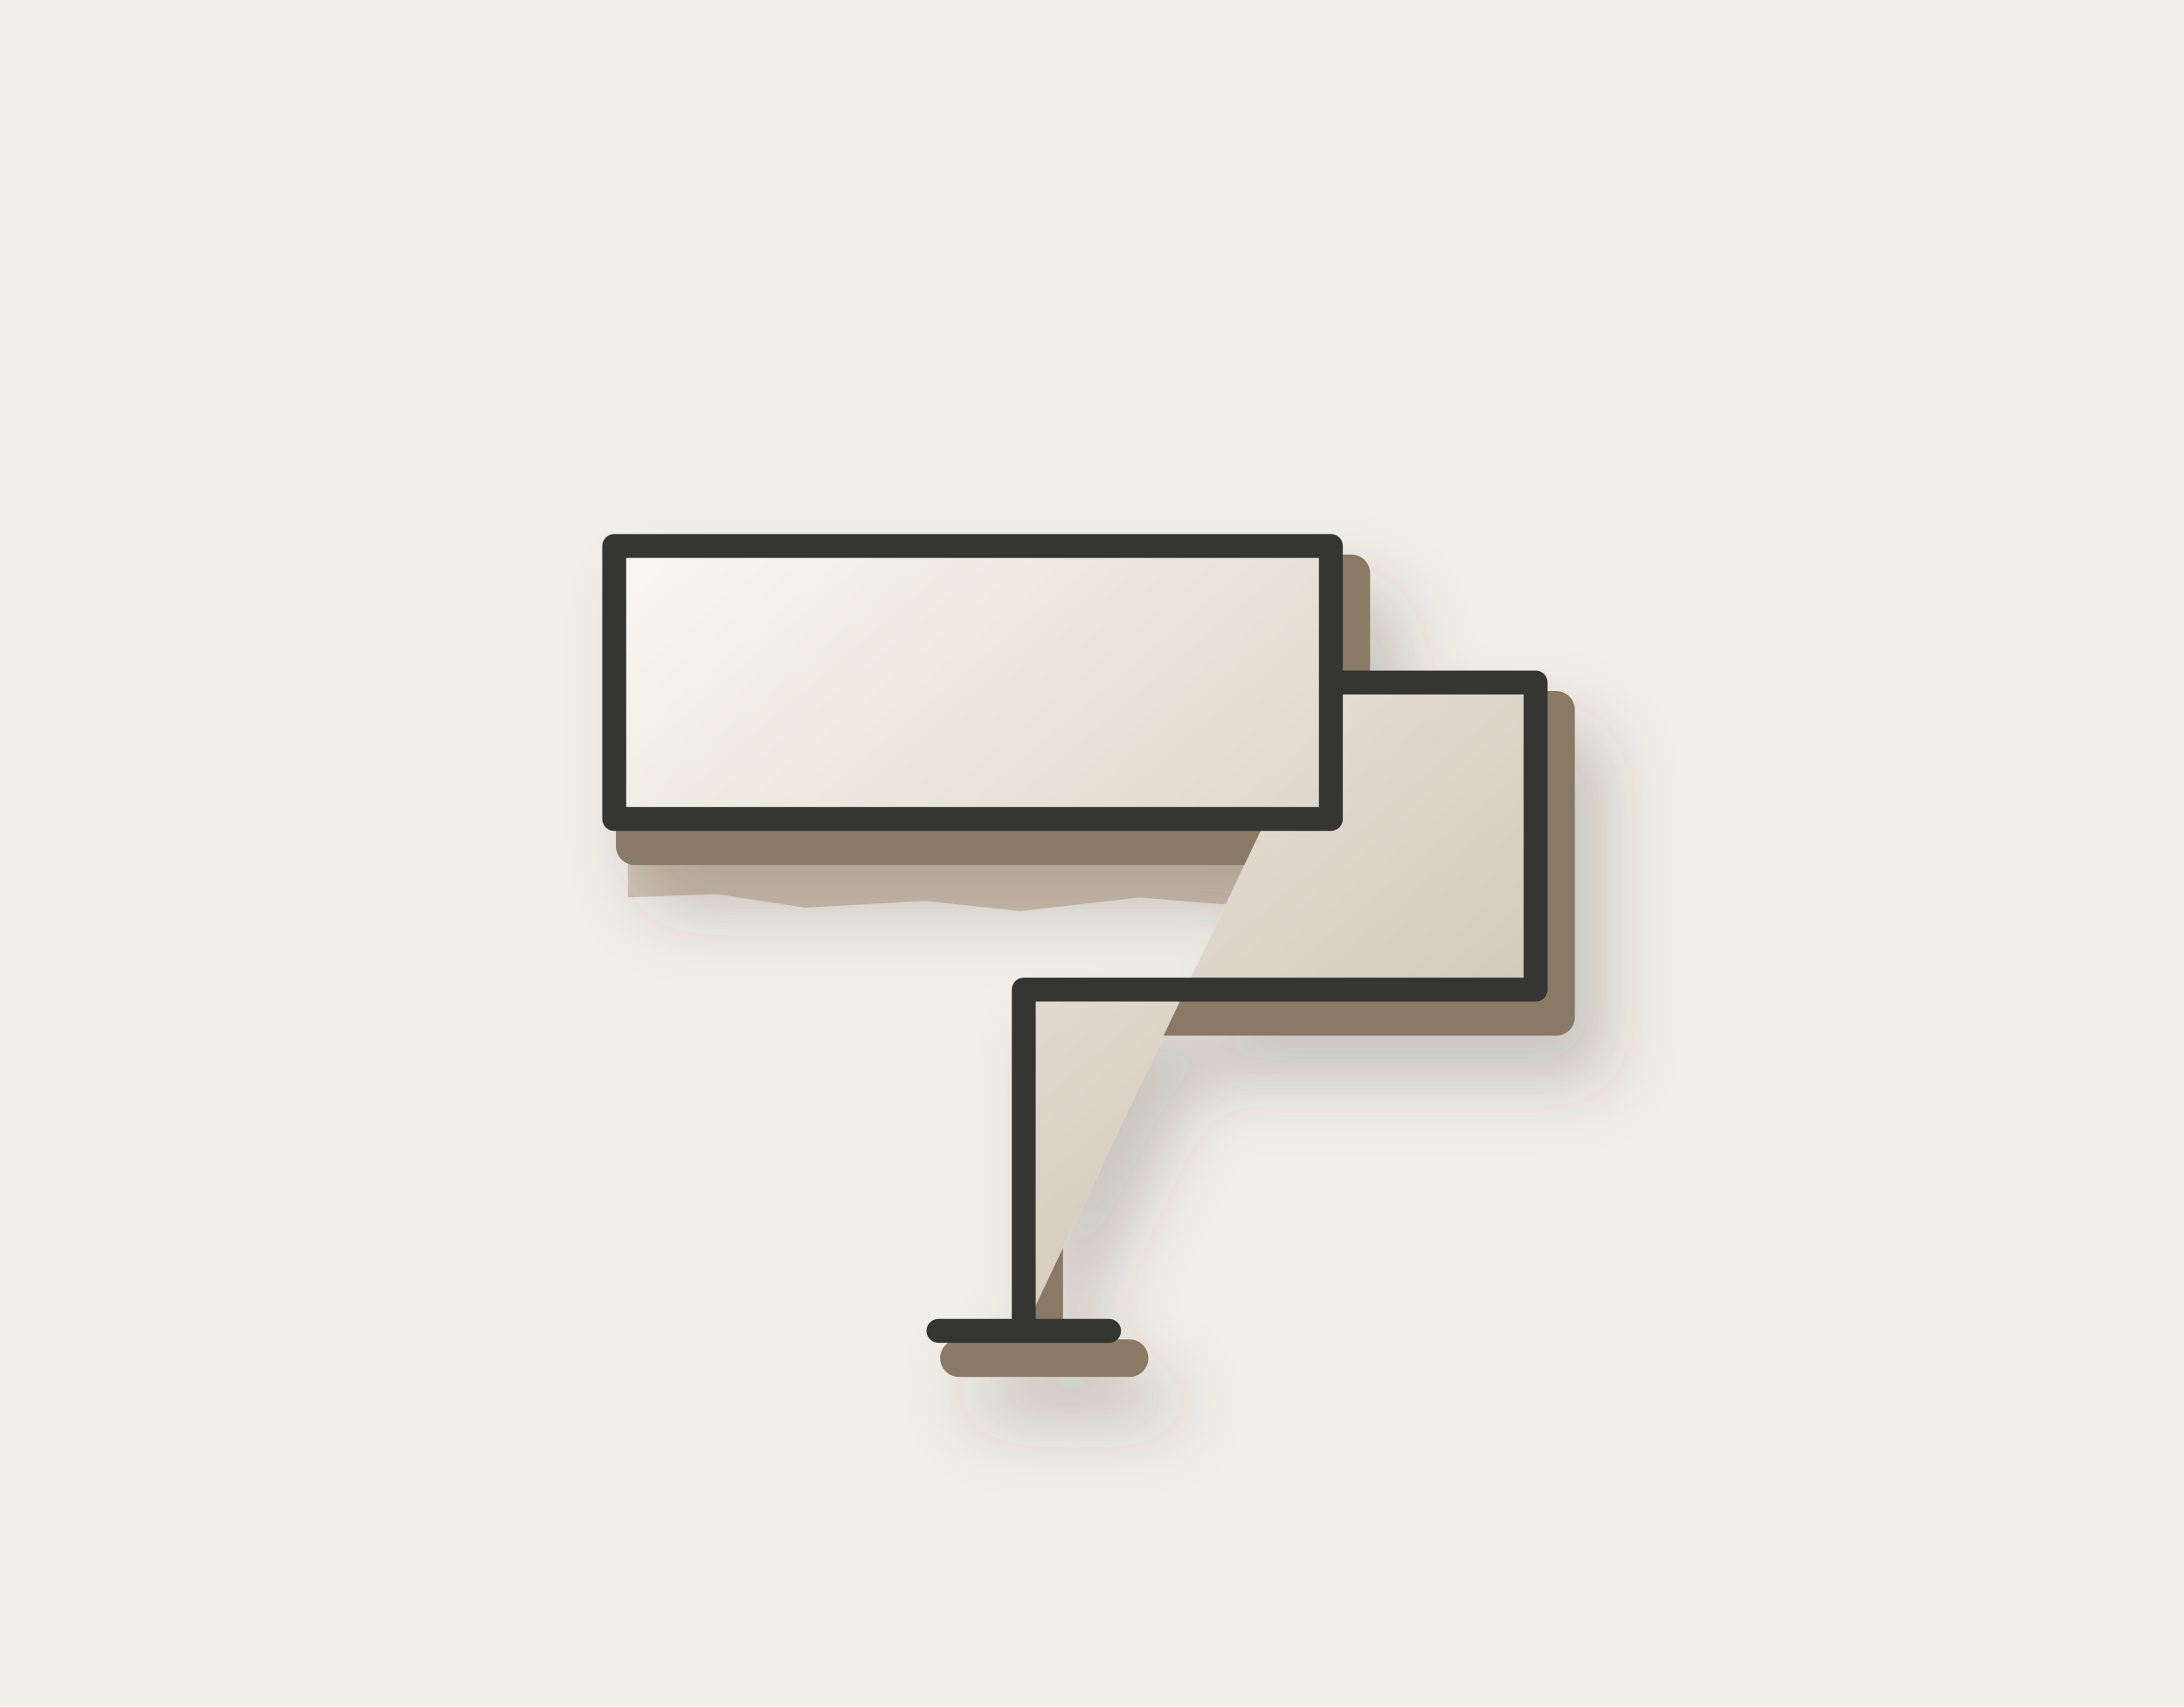
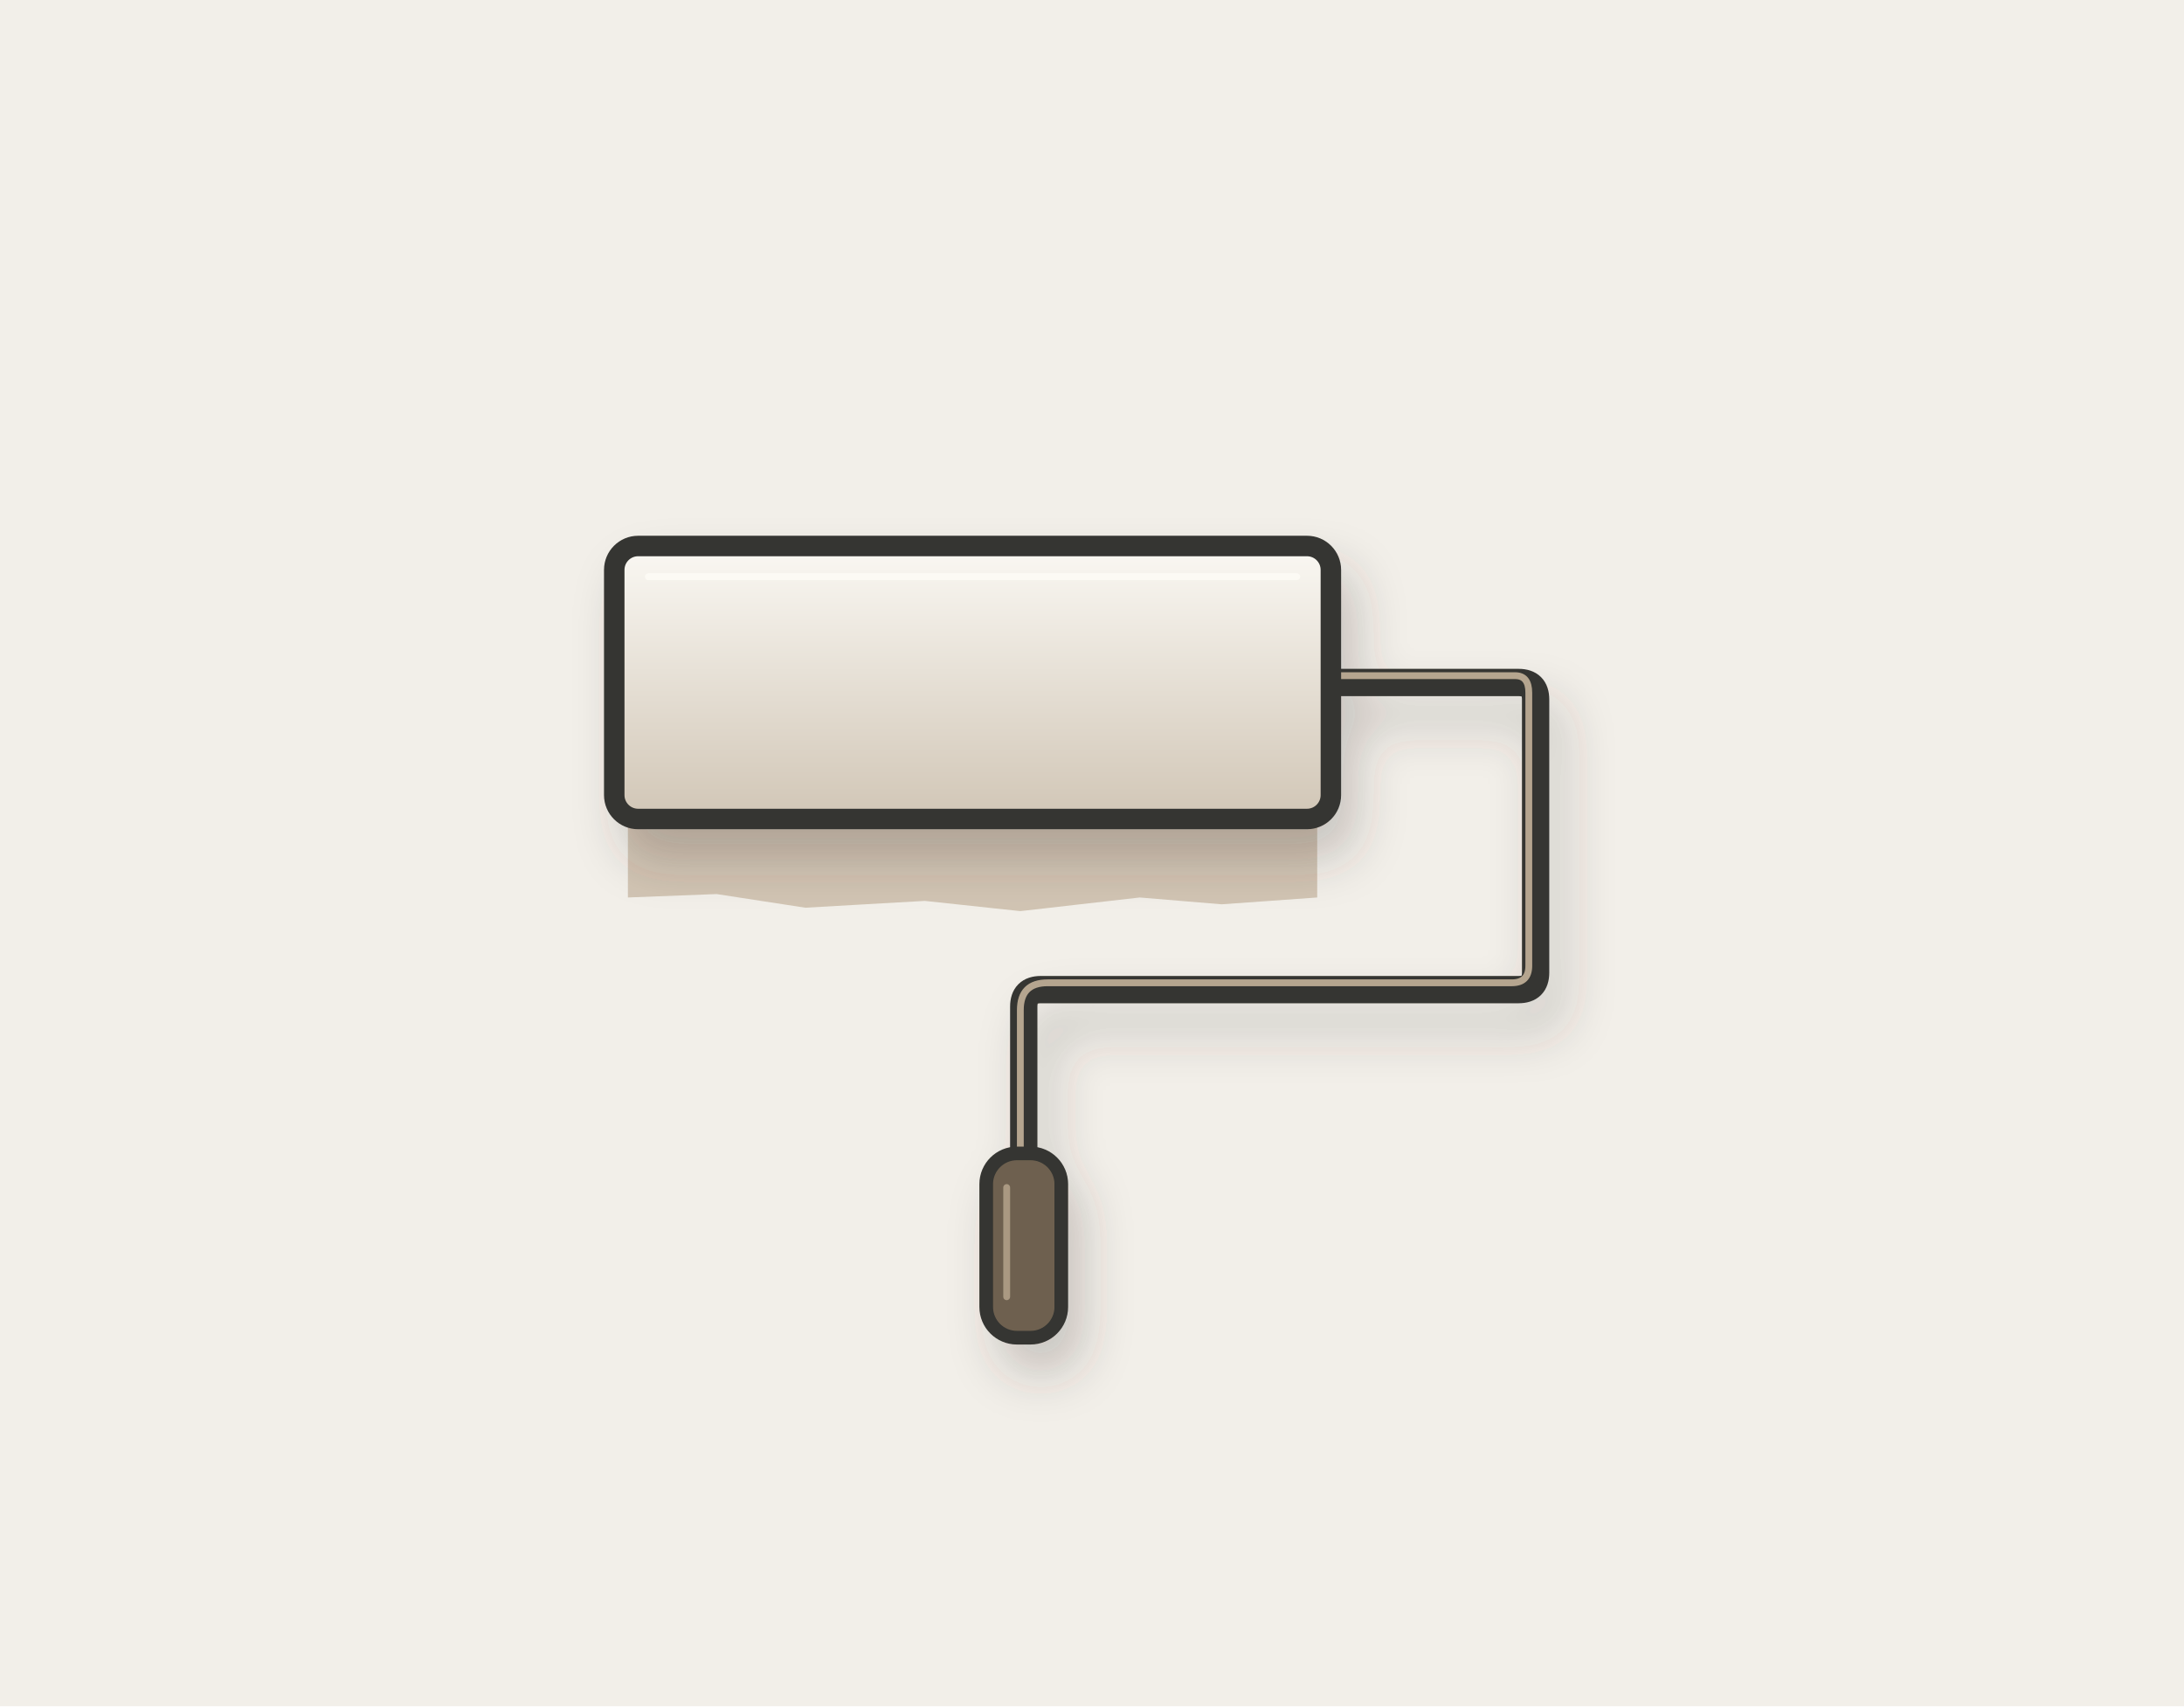
<svg xmlns="http://www.w3.org/2000/svg" width="640" height="500" viewBox="0 0 640 500">
  <rect width="640" height="500" fill="#f2efe9" />
  <defs>
    <filter id="shadow" x="-25%" y="-25%" width="150%" height="155%" color-interpolation-filters="sRGB">
-       <feDropShadow dx="10" dy="14" stdDeviation="10" flood-color="#443c31" flood-opacity=".23" />
+       <feDropShadow dx="5" dy="9" stdDeviation="7" flood-color="#443c31" flood-opacity=".23" />
    </filter>
-     <linearGradient id="surface" x2="1" y2="1" gradientUnits="objectBoundingBox">
+     <linearGradient id="surface" x1="0%" y1="0%" x2="0%" y2="100%" gradientUnits="objectBoundingBox">
      <stop stop-color="#faf8f3" />
-       <stop offset="1" stop-color="#c9bdab" />
+       <stop offset="1" stop-color="#d1c6b6" />
    </linearGradient>
  </defs>
  <path fill="#a99173" fill-opacity=".45" d="M184 240h202v23l-28 2-24-2-35 4-28-3-35 2-26-4-26 1z" />
-   <g filter="url(#shadow)">
-     <g transform="translate(6 8)">
-       <g fill="none" stroke="#8a7965" stroke-width="11" stroke-linecap="round" stroke-linejoin="round">
-         <path d="M180 160h210v80H180zm210 40h60v90H300v100m-25 0h50" />
-       </g>
-     </g>
-     <g fill="none" stroke="#343430" stroke-width="7" stroke-linecap="round" stroke-linejoin="round">
-       <path fill="url(#surface)" d="M180 160h210v80H180zm210 40h60v90H300v100m-25 0h50" />
-     </g>
+   <g filter="url(#shadow)" stroke-linecap="round" stroke-linejoin="round">
+     <path d="M390 200h55q5 0 5 5v80q0 5-5 5H305q-5 0-5 5v48" fill="none" stroke="#343430" stroke-width="8" />
+     <path d="M393 198h51q4 0 4 5v80q0 5-5 5H307q-8 0-8 8v43" fill="none" stroke="#b5a58f" stroke-width="2" />
+     <rect x="289" y="338" width="22" height="54" rx="9" fill="#6e6150" stroke="#343430" stroke-width="4" />
+     <path d="M295 348v32" fill="none" stroke="#aa9982" stroke-width="2" />
+     <rect x="180" y="160" width="210" height="80" rx="7" fill="url(#surface)" stroke="#343430" stroke-width="6" />
+     <path d="M190 169h190" fill="none" stroke="#fffdf8" stroke-width="2" opacity=".7" />
  </g>
</svg>
